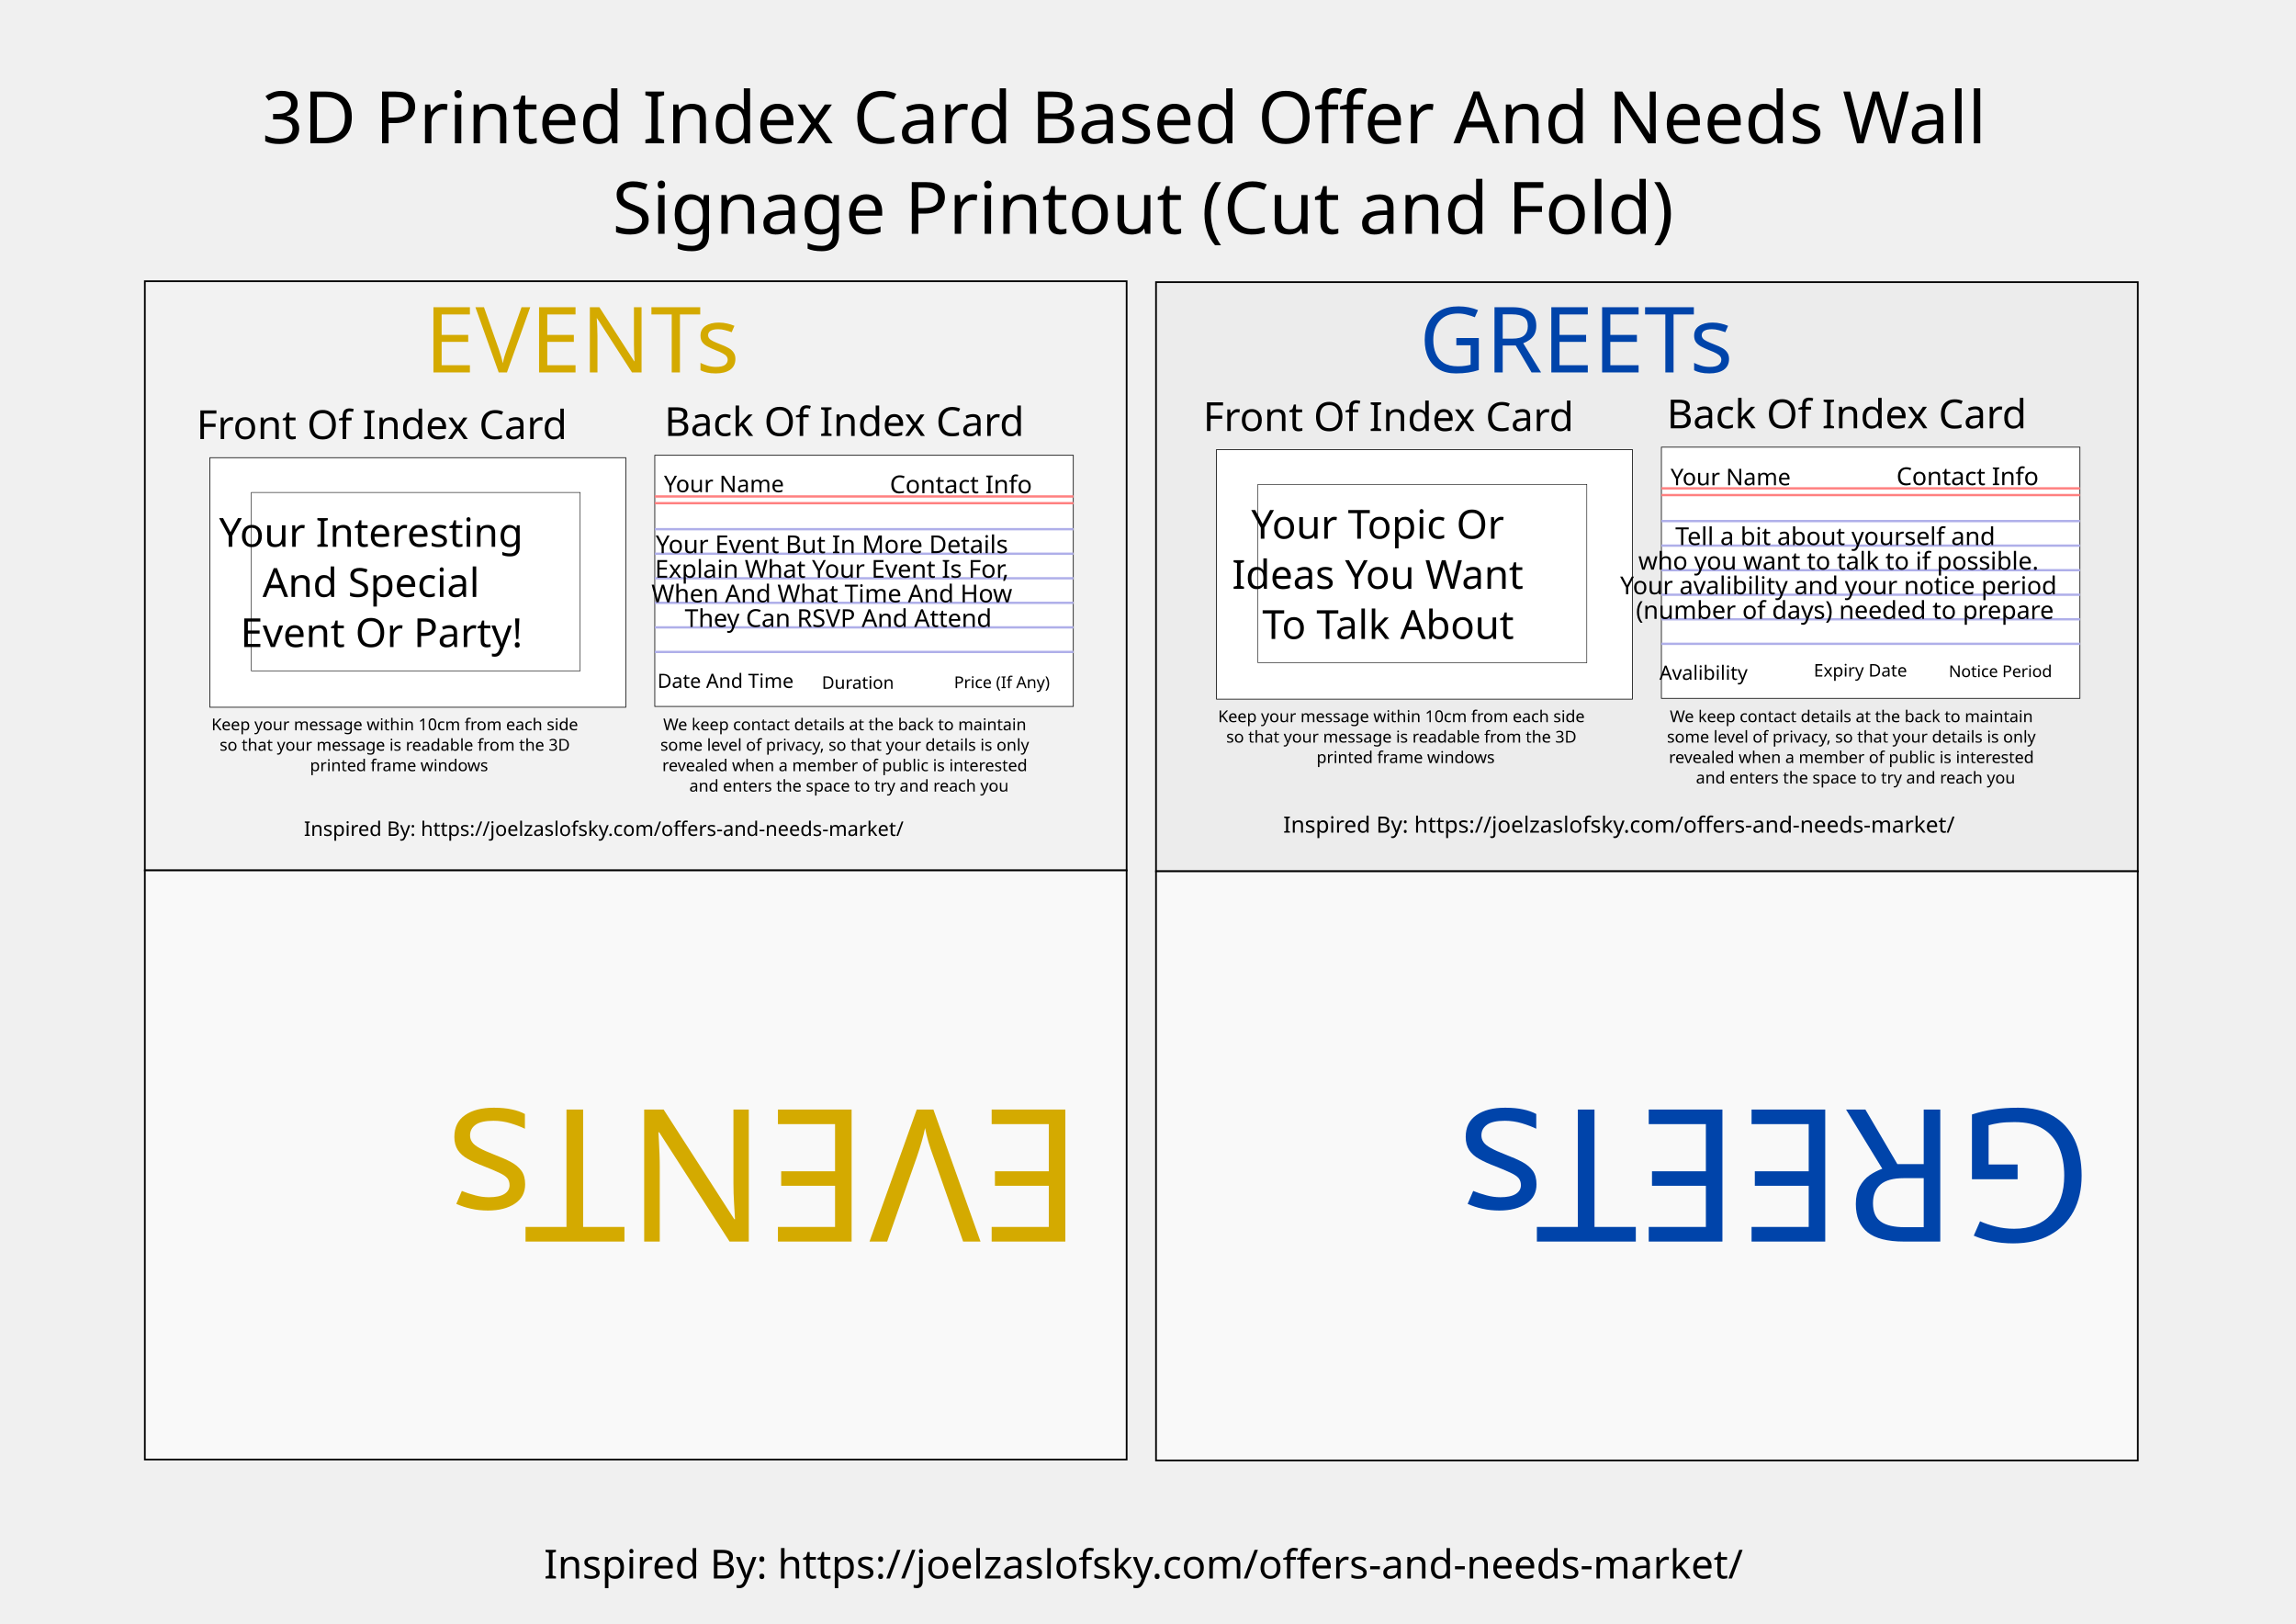
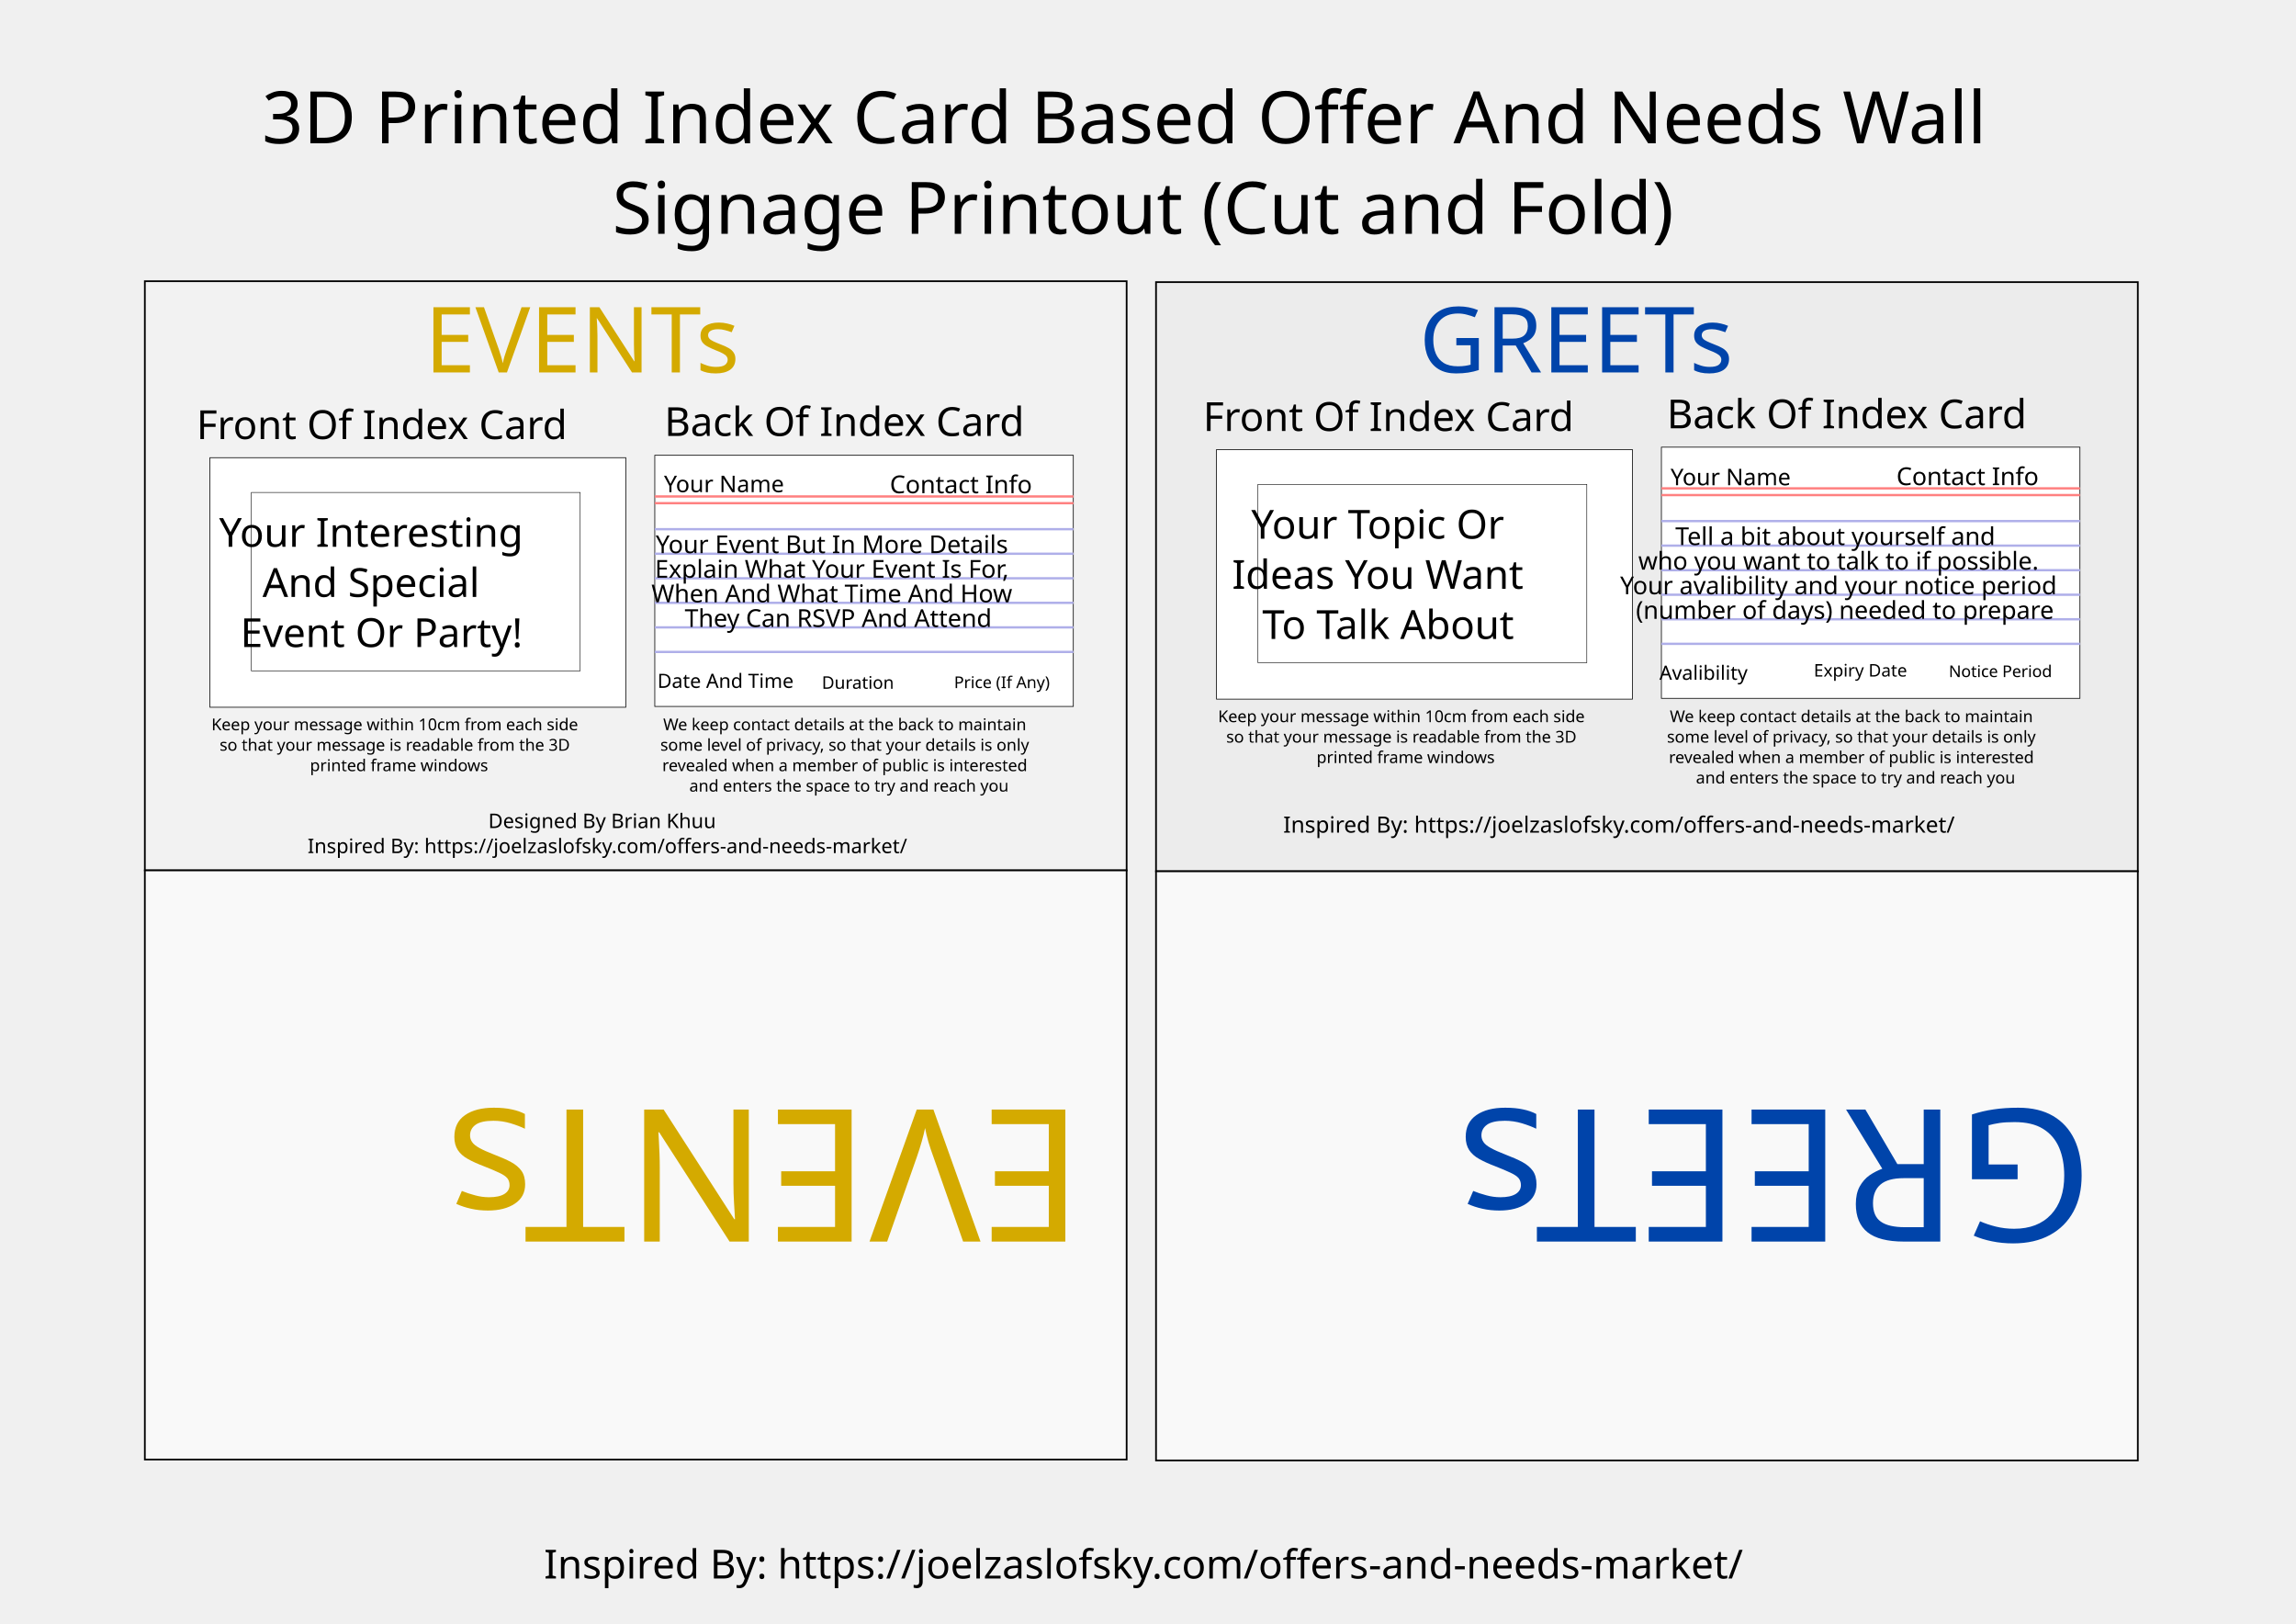
<svg xmlns="http://www.w3.org/2000/svg" width="297mm" height="210mm" viewBox="0 0 297 210" version="1.1" id="svg1">
  <defs id="defs1" />
  <g id="layer2" style="display:inline">
    <rect style="fill:#ececec;stroke:#000000;stroke-width:0.221" id="rect1" width="127" height="76.2" x="149.538" y="36.488" />
    <rect style="fill:#f9f9f9;stroke:#000000;stroke-width:0.221" id="rect2" width="127" height="76.2" x="149.538" y="112.688" />
    <rect style="fill:#f2f2f2;stroke:#000000;stroke-width:0.221" id="rect3" width="127" height="76.2" x="18.737" y="36.37" />
    <rect style="fill:#f9f9f9;stroke:#000000;stroke-width:0.221" id="rect4" width="127" height="76.2" x="18.737" y="112.57" />
  </g>
  <g id="layer3">
    <text xml:space="preserve" style="font-size:9.365px;font-family:Gayathri;-inkscape-font-specification:Gayathri;text-align:center;text-anchor:middle;fill:#008000;stroke:none;stroke-width:0.885" x="153.94" y="18.533" id="text7">
      <tspan id="tspan7" style="text-align:center;text-anchor:middle;fill:#000000;stroke:none;stroke-width:0.885" x="153.94" y="18.533">3D Printed Index Card Based Offer And Needs Wall</tspan>
      <tspan style="text-align:center;text-anchor:middle;fill:#000000;stroke:none;stroke-width:0.885" x="153.94" y="30.239" id="tspan8">Signage Printout (Cut and Fold)</tspan>
    </text>
    <text xml:space="preserve" style="font-size:5.186px;font-family:Gayathri;-inkscape-font-specification:Gayathri;text-align:center;text-anchor:middle;fill:#000000;stroke:none;stroke-width:0.49" x="151.29" y="204.154" id="text9">
      <tspan id="tspan9" style="stroke-width:0.49" x="151.29" y="204.154">Inspired By: https://joelzaslofsky.com/offers-and-needs-market/</tspan>
    </text>
  </g>
  <g id="layer1">
    <g id="g56-2" transform="translate(130.2114,-77.77721)">
      <rect style="fill:#ffffff;stroke:#000000;stroke-width:0.094" id="rect9-6" width="54.14" height="32.484" x="84.7" y="135.612" />
      <rect style="fill:#ffffff;stroke:#000000;stroke-width:0.093" id="rect10-1" width="53.795" height="32.277" x="27.152" y="135.923" />
      <text xml:space="preserve" style="font-size:5.186px;font-family:Gayathri;-inkscape-font-specification:Gayathri;text-align:center;text-anchor:middle;fill:#000000;stroke:none;stroke-width:0.49" x="54.115" y="133.515" id="text10-8">
        <tspan id="tspan10-7" style="stroke-width:0.49" x="54.115" y="133.515">Front Of Index Card</tspan>
      </text>
      <text xml:space="preserve" style="font-size:5.186px;font-family:Gayathri;-inkscape-font-specification:Gayathri;text-align:center;text-anchor:middle;fill:#000000;stroke:none;stroke-width:0.49" x="113.405" y="133.17" id="text11-9">
        <tspan id="tspan11-2" style="stroke-width:0.49" x="113.405" y="133.17">Back Of Index Card</tspan>
      </text>
      <rect style="fill:#ffffff;stroke:#000000;stroke-width:0.07" id="rect11-0" width="42.54" height="23.073" x="32.511" y="140.42" />
      <text xml:space="preserve" style="font-size:5.186px;font-family:Gayathri;-inkscape-font-specification:Gayathri;text-align:center;text-anchor:middle;fill:#000000;stroke:none;stroke-width:0.49" x="54.073" y="147.447" id="text12-2">
        <tspan style="stroke-width:0.49" x="54.073" y="147.447" id="tspan20">Your Topic Or</tspan>
        <tspan style="stroke-width:0.49" x="54.073" y="153.93" id="tspan22">Ideas You Want</tspan>
        <tspan style="stroke-width:0.49" x="54.073" y="160.413" id="tspan23">To Talk About</tspan>
      </text>
      <text xml:space="preserve" style="font-size:2.117px;font-family:Gayathri;-inkscape-font-specification:Gayathri;text-align:center;text-anchor:middle;fill:#000000;stroke:none;stroke-width:0.2" x="53.541" y="171.176" id="text16-9">
        <tspan id="tspan16-2" style="fill:#000000;stroke-width:0.2" x="53.541" y="171.176">Keep your message within 10cm from each side</tspan>
        <tspan style="fill:#000000;stroke-width:0.2" x="53.541" y="173.821" id="tspan18-2">so that your message is readable from the 3D</tspan>
        <tspan style="fill:#000000;stroke-width:0.2" x="53.541" y="176.467" id="tspan19-8">printed frame windows</tspan>
      </text>
      <text xml:space="preserve" style="font-size:2.117px;font-family:Gayathri;-inkscape-font-specification:Gayathri;text-align:center;text-anchor:middle;fill:#000000;stroke:none;stroke-width:0.2" x="111.749" y="171.176" id="text22-9">
        <tspan style="fill:#000000;stroke-width:0.2" x="111.749" y="171.176" id="tspan24-7">We keep contact details at the back to maintain</tspan>
        <tspan style="fill:#000000;stroke-width:0.2" x="111.749" y="173.821" id="tspan25-3">some level of privacy, so that your details is only</tspan>
        <tspan style="fill:#000000;stroke-width:0.2" x="111.749" y="176.467" id="tspan27-6">revealed when a member of public is interested</tspan>
        <tspan style="fill:#000000;stroke-width:0.2" x="111.749" y="179.113" id="tspan28-1">and enters the space to try and reach you</tspan>
      </text>
      <text xml:space="preserve" style="font-size:2.972px;font-family:Gayathri;-inkscape-font-specification:Gayathri;text-align:center;text-anchor:middle;fill:#000000;stroke:none;stroke-width:0.281" x="96.366" y="140.538" id="text31-2">
        <tspan style="stroke-width:0.281" x="96.366" y="140.538" id="tspan31-9">Your Name</tspan>
      </text>
      <text xml:space="preserve" style="font-size:3.182px;font-family:Gayathri;-inkscape-font-specification:Gayathri;text-align:center;text-anchor:middle;fill:#000000;stroke:none;stroke-width:0.301" x="127.203" y="140.519" id="text33-3">
        <tspan style="stroke-width:0.301" x="127.203" y="140.519" id="tspan33-1">Contact Info</tspan>
      </text>
      <text xml:space="preserve" style="font-size:2.545px;font-family:Gayathri;-inkscape-font-specification:Gayathri;text-align:center;text-anchor:middle;fill:#000000;stroke:none;stroke-width:0.241" x="92.462" y="165.694" id="text34-9">
        <tspan style="stroke-width:0.241" x="92.462" y="165.694" id="tspan34-4">Avalibility</tspan>
      </text>
      <text xml:space="preserve" style="font-size:2.102px;font-family:Gayathri;-inkscape-font-specification:Gayathri;text-align:center;text-anchor:middle;fill:#000000;stroke:none;stroke-width:0.199" x="130.463" y="165.346" id="text35-7">
        <tspan style="stroke-width:0.199" x="130.463" y="165.346" id="tspan35-8">Notice Period</tspan>
      </text>
      <text xml:space="preserve" style="font-size:2.253px;font-family:Gayathri;-inkscape-font-specification:Gayathri;text-align:center;text-anchor:middle;fill:#000000;stroke:none;stroke-width:0.213" x="112.496" y="165.28" id="text36-4">
        <tspan style="stroke-width:0.213" x="112.496" y="165.28" id="tspan36-5">Expiry Date</tspan>
      </text>
      <g id="g55-0" style="fill:#ffaaaa;stroke:#ff8080;stroke-width:0.3;stroke-dasharray:none" transform="translate(0,-2.116666)">
        <path style="fill:#ffaaaa;stroke:#ff8080;stroke-width:0.3;stroke-dasharray:none" d="M 84.698,143.055 H 138.854" id="path36-3" />
        <path style="fill:#ffaaaa;stroke:#ff8080;stroke-width:0.3;stroke-dasharray:none" d="M 84.698,143.925 H 138.854" id="path37-6" />
      </g>
      <g id="g54-1" style="stroke:#afafe9;stroke-width:0.3;stroke-dasharray:none" transform="translate(0,-2.116666)">
        <path style="fill:#8787de;stroke:#afafe9;stroke-width:0.3;stroke-dasharray:none" d="M 84.698,147.288 H 138.854" id="path38-0" />
        <path style="fill:#8787de;stroke:#afafe9;stroke-width:0.3;stroke-dasharray:none" d="M 84.698,150.463 H 138.854" id="path39-6" />
        <path style="fill:#8787de;stroke:#afafe9;stroke-width:0.3;stroke-dasharray:none" d="M 84.698,153.638 H 138.854" id="path40-3" />
        <path style="fill:#8787de;stroke:#afafe9;stroke-width:0.3;stroke-dasharray:none" d="M 84.698,156.813 H 138.854" id="path41-2" />
        <path style="fill:#8787de;stroke:#afafe9;stroke-width:0.3;stroke-dasharray:none" d="M 84.698,159.988 H 138.854" id="path42-0" />
        <path style="fill:#8787de;stroke:#afafe9;stroke-width:0.3;stroke-dasharray:none" d="M 84.698,163.163 H 138.854" id="path43-6" />
      </g>
      <text xml:space="preserve" style="font-size:3.182px;line-height:1;font-family:Gayathri;-inkscape-font-specification:Gayathri;text-align:center;text-anchor:middle;fill:#000000;stroke:none;stroke-width:0.301" x="111.328" y="148.269" id="text43-1">
        <tspan style="line-height:1;stroke-width:0.301" x="111.328" y="148.269" id="tspan54-7">Tell a bit about yourself and </tspan>
        <tspan style="line-height:1;stroke-width:0.301" x="111.328" y="151.45" id="tspan42">who you want to talk to if possible.</tspan>
        <tspan style="line-height:1;stroke-width:0.301" x="111.328" y="154.632" id="tspan46">Your avalibility and your notice period</tspan>
        <tspan style="line-height:1;stroke-width:0.301" x="111.328" y="157.814" id="tspan47">(number of days) needed to prepare</tspan>
      </text>
    </g>
    <text xml:space="preserve" style="font-size:2.904px;font-family:Gayathri;-inkscape-font-specification:Gayathri;text-align:center;text-anchor:middle;fill:#000000;stroke:none;stroke-width:0.274" x="211.317" y="107.686" id="text9-2">
      <tspan id="tspan9-5" style="stroke-width:0.274" x="211.317" y="107.686">Inspired By: https://joelzaslofsky.com/offers-and-needs-market/</tspan>
    </text>
  </g>
  <g id="layer4">
    <g id="g56" transform="translate(0,-76.72917)">
      <rect style="fill:#ffffff;stroke:#000000;stroke-width:0.094" id="rect9" width="54.14" height="32.484" x="84.7" y="135.612" />
      <rect style="fill:#ffffff;stroke:#000000;stroke-width:0.093" id="rect10" width="53.795" height="32.277" x="27.152" y="135.923" />
      <text xml:space="preserve" style="font-size:5.186px;font-family:Gayathri;-inkscape-font-specification:Gayathri;text-align:center;text-anchor:middle;fill:#000000;stroke:none;stroke-width:0.49" x="54.115" y="133.515" id="text10">
        <tspan id="tspan10" style="stroke-width:0.49" x="54.115" y="133.515">Front Of Index Card</tspan>
      </text>
      <text xml:space="preserve" style="font-size:5.186px;font-family:Gayathri;-inkscape-font-specification:Gayathri;text-align:center;text-anchor:middle;fill:#000000;stroke:none;stroke-width:0.49" x="113.939" y="133.115" id="text11">
        <tspan id="tspan11" style="stroke-width:0.49" x="113.939" y="133.115">Back Of Index Card</tspan>
      </text>
      <rect style="fill:#ffffff;stroke:#000000;stroke-width:0.07" id="rect11" width="42.54" height="23.073" x="32.511" y="140.42" />
      <text xml:space="preserve" style="font-size:5.186px;font-family:Gayathri;-inkscape-font-specification:Gayathri;text-align:center;text-anchor:middle;fill:#000000;stroke:none;stroke-width:0.49" x="54.073" y="147.447" id="text12">
        <tspan style="stroke-width:0.49" x="54.073" y="147.447" id="tspan15">Your Interesting</tspan>
        <tspan style="stroke-width:0.49" x="54.073" y="153.93" id="tspan4">And Special</tspan>
        <tspan style="stroke-width:0.49" x="54.073" y="160.413" id="tspan6">Event Or Party!</tspan>
      </text>
      <text xml:space="preserve" style="font-size:2.117px;font-family:Gayathri;-inkscape-font-specification:Gayathri;text-align:center;text-anchor:middle;fill:#000000;stroke:none;stroke-width:0.2" x="53.541" y="171.176" id="text16">
        <tspan id="tspan16" style="fill:#000000;stroke-width:0.2" x="53.541" y="171.176">Keep your message within 10cm from each side</tspan>
        <tspan style="fill:#000000;stroke-width:0.2" x="53.541" y="173.821" id="tspan18">so that your message is readable from the 3D</tspan>
        <tspan style="fill:#000000;stroke-width:0.2" x="53.541" y="176.467" id="tspan19">printed frame windows</tspan>
      </text>
      <text xml:space="preserve" style="font-size:2.117px;font-family:Gayathri;-inkscape-font-specification:Gayathri;text-align:center;text-anchor:middle;fill:#000000;stroke:none;stroke-width:0.2" x="111.749" y="171.176" id="text22">
        <tspan style="fill:#000000;stroke-width:0.2" x="111.749" y="171.176" id="tspan24">We keep contact details at the back to maintain</tspan>
        <tspan style="fill:#000000;stroke-width:0.2" x="111.749" y="173.821" id="tspan25">some level of privacy, so that your details is only</tspan>
        <tspan style="fill:#000000;stroke-width:0.2" x="111.749" y="176.467" id="tspan27">revealed when a member of public is interested</tspan>
        <tspan style="fill:#000000;stroke-width:0.2" x="111.749" y="179.113" id="tspan28">and enters the space to try and reach you</tspan>
      </text>
      <text xml:space="preserve" style="font-size:2.972px;font-family:Gayathri;-inkscape-font-specification:Gayathri;text-align:center;text-anchor:middle;fill:#000000;stroke:none;stroke-width:0.281" x="96.366" y="140.385" id="text31">
        <tspan style="stroke-width:0.281" x="96.366" y="140.385" id="tspan31">Your Name</tspan>
      </text>
      <text xml:space="preserve" style="font-size:3.182px;font-family:Gayathri;-inkscape-font-specification:Gayathri;text-align:center;text-anchor:middle;fill:#000000;stroke:none;stroke-width:0.301" x="127.203" y="140.519" id="text33">
        <tspan style="stroke-width:0.301" x="127.203" y="140.519" id="tspan33">Contact Info</tspan>
      </text>
      <text xml:space="preserve" style="font-size:2.545px;font-family:Gayathri;-inkscape-font-specification:Gayathri;text-align:center;text-anchor:middle;fill:#000000;stroke:none;stroke-width:0.241" x="96.166" y="165.694" id="text34">
        <tspan style="stroke-width:0.241" x="96.166" y="165.694" id="tspan34">Date And Time</tspan>
      </text>
      <text xml:space="preserve" style="font-size:2.102px;font-family:Gayathri;-inkscape-font-specification:Gayathri;text-align:center;text-anchor:middle;fill:#000000;stroke:none;stroke-width:0.199" x="131.521" y="165.722" id="text35">
        <tspan style="stroke-width:0.199" x="131.521" y="165.722" id="tspan35">Price (If Any)</tspan>
      </text>
      <text xml:space="preserve" style="font-size:2.253px;font-family:Gayathri;-inkscape-font-specification:Gayathri;text-align:center;text-anchor:middle;fill:#000000;stroke:none;stroke-width:0.213" x="113.025" y="165.809" id="text36">
        <tspan style="stroke-width:0.213" x="113.025" y="165.809" id="tspan36">Duration</tspan>
      </text>
      <g id="g55" style="fill:#ffaaaa;stroke:#ff8080;stroke-width:0.3;stroke-dasharray:none" transform="translate(0,-2.116666)">
        <path style="fill:#ffaaaa;stroke:#ff8080;stroke-width:0.3;stroke-dasharray:none" d="M 84.698,143.055 H 138.854" id="path36" />
        <path style="fill:#ffaaaa;stroke:#ff8080;stroke-width:0.3;stroke-dasharray:none" d="M 84.698,143.925 H 138.854" id="path37" />
      </g>
      <g id="g54" style="stroke:#afafe9;stroke-width:0.3;stroke-dasharray:none" transform="translate(0,-2.116666)">
        <path style="fill:#8787de;stroke:#afafe9;stroke-width:0.3;stroke-dasharray:none" d="M 84.698,147.288 H 138.854" id="path38" />
        <path style="fill:#8787de;stroke:#afafe9;stroke-width:0.3;stroke-dasharray:none" d="M 84.698,150.463 H 138.854" id="path39" />
        <path style="fill:#8787de;stroke:#afafe9;stroke-width:0.3;stroke-dasharray:none" d="M 84.698,153.638 H 138.854" id="path40" />
        <path style="fill:#8787de;stroke:#afafe9;stroke-width:0.3;stroke-dasharray:none" d="M 84.698,156.813 H 138.854" id="path41" />
        <path style="fill:#8787de;stroke:#afafe9;stroke-width:0.3;stroke-dasharray:none" d="M 84.698,159.988 H 138.854" id="path42" />
        <path style="fill:#8787de;stroke:#afafe9;stroke-width:0.3;stroke-dasharray:none" d="M 84.698,163.163 H 138.854" id="path43" />
      </g>
      <text xml:space="preserve" style="font-size:3.182px;line-height:1;font-family:Gayathri;-inkscape-font-specification:Gayathri;text-align:center;text-anchor:middle;fill:#000000;stroke:none;stroke-width:0.301" x="111.328" y="148.269" id="text43">
        <tspan style="line-height:1;stroke-width:0.301" x="111.328" y="148.269" id="tspan44">Your Event But In More Details</tspan>
        <tspan style="line-height:1;stroke-width:0.301" x="111.328" y="151.45" id="tspan48">Explain What Your Event Is For,</tspan>
        <tspan style="line-height:1;stroke-width:0.301" x="111.328" y="154.632" id="tspan53">When And What Time And How</tspan>
        <tspan style="line-height:1;stroke-width:0.301" x="111.328" y="157.814" id="tspan54">They Can RSVP And Attend</tspan>
      </text>
    </g>
    <text xml:space="preserve" style="font-size:3.182px;font-family:Gayathri;-inkscape-font-specification:Gayathri;text-align:center;text-anchor:middle;fill:#000000;stroke:none;stroke-width:0.301" x="111.328" y="153.505" id="text45">
      <tspan style="stroke-width:0.301" x="111.328" y="153.505" id="tspan45" />
    </text>
-     <text xml:space="preserve" style="font-size:2.594px;font-family:Gayathri;-inkscape-font-specification:Gayathri;text-align:center;text-anchor:middle;fill:#000000;stroke:none;stroke-width:0.245" x="79.786" y="108.108" id="text9-9">
-       <tspan id="tspan9-3" style="stroke-width:0.245" x="79.786" y="108.108">Inspired By: https://joelzaslofsky.com/offers-and-needs-market/</tspan>
+     <text xml:space="preserve" style="font-size:2.594px;font-family:Gayathri;-inkscape-font-specification:Gayathri;text-align:center;text-anchor:middle;fill:#000000;stroke:none;stroke-width:0.245" x="80.251" y="107.094" id="text9-9">
+       <tspan style="stroke-width:0.245" x="80.251" y="107.094" id="tspan3">Designed By Brian Khuu</tspan>
+       <tspan style="stroke-width:0.245" x="80.251" y="110.336" id="tspan5">Inspired By: https://joelzaslofsky.com/offers-and-needs-market/</tspan>
    </text>
    <text xml:space="preserve" style="font-size:11.819px;line-height:1;font-family:Gayathri;-inkscape-font-specification:Gayathri;text-align:center;text-anchor:middle;fill:#d4aa00;stroke:none;stroke-width:1.675" x="82.98" y="48.172" id="text2">
      <tspan id="tspan1" style="fill:#d4aa00;stroke:none;stroke-width:1.675" x="82.98" y="48.172">EVENTs</tspan>
    </text>
    <text xml:space="preserve" style="font-size:23.918px;line-height:1;font-family:Gayathri;-inkscape-font-specification:Gayathri;text-align:center;text-anchor:middle;fill:#d4aa00;stroke:none;stroke-width:3.39" x="-83.367" y="-143.5" id="text3" transform="scale(-1)">
      <tspan id="tspan2" style="fill:#d4aa00;stroke:none;stroke-width:3.39" x="-83.367" y="-143.5">EVENTs</tspan>
    </text>
    <text xml:space="preserve" style="font-size:11.819px;line-height:1;font-family:Gayathri;-inkscape-font-specification:Gayathri;text-align:center;text-anchor:middle;fill:#0044aa;stroke:none;stroke-width:1.675" x="211.568" y="48.172" id="text13">
      <tspan id="tspan12" style="fill:#0044aa;stroke:none;stroke-width:1.675" x="211.568" y="48.172">GREETs</tspan>
    </text>
    <text xml:space="preserve" style="font-size:23.918px;line-height:1;font-family:Gayathri;-inkscape-font-specification:Gayathri;text-align:center;text-anchor:middle;fill:#0044aa;stroke:none;stroke-width:3.39" x="-214.072" y="-143.5" id="text14" transform="scale(-1)">
      <tspan id="tspan13" style="fill:#0044aa;stroke:none;stroke-width:3.39" x="-214.072" y="-143.5">GREETs</tspan>
    </text>
  </g>
</svg>
